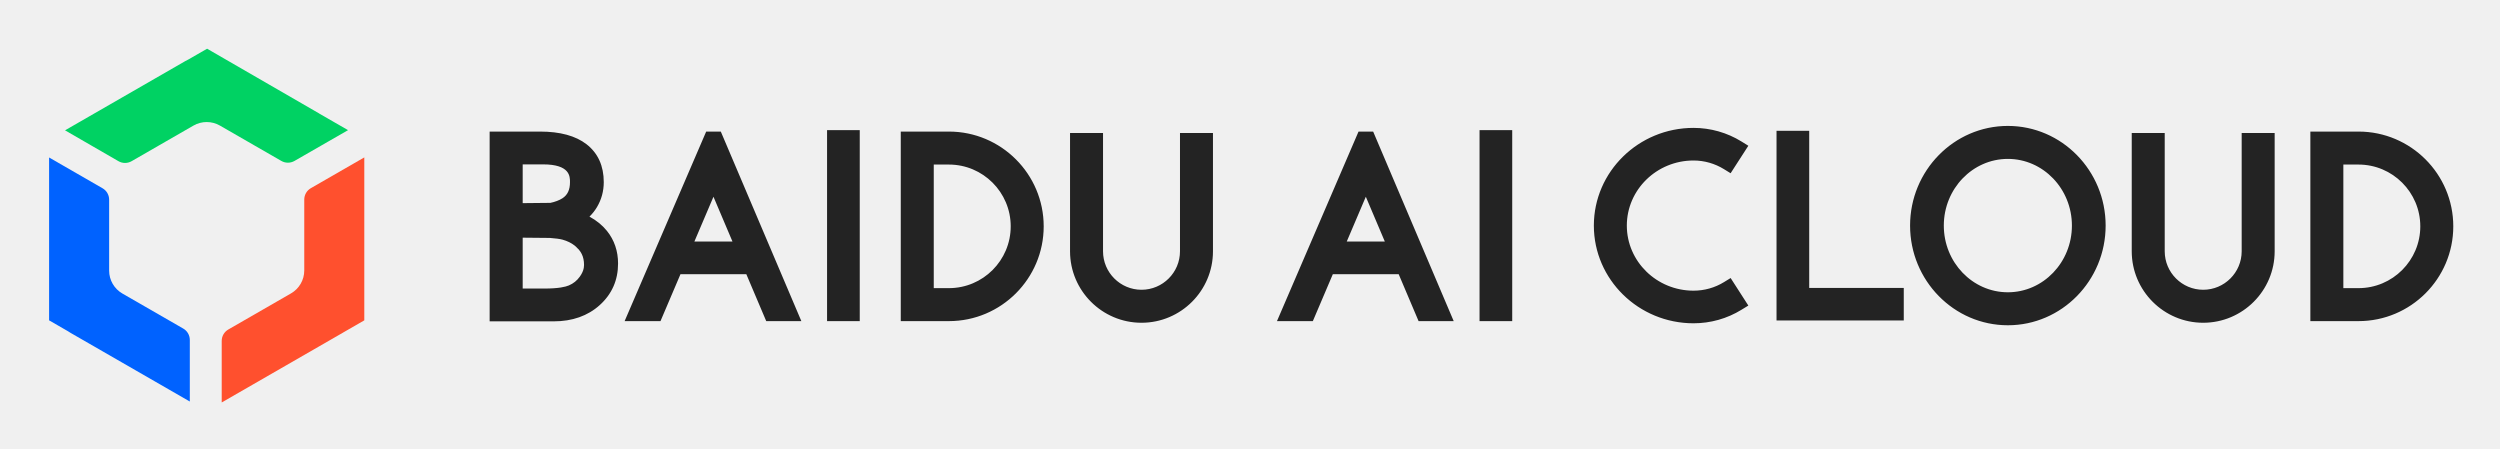
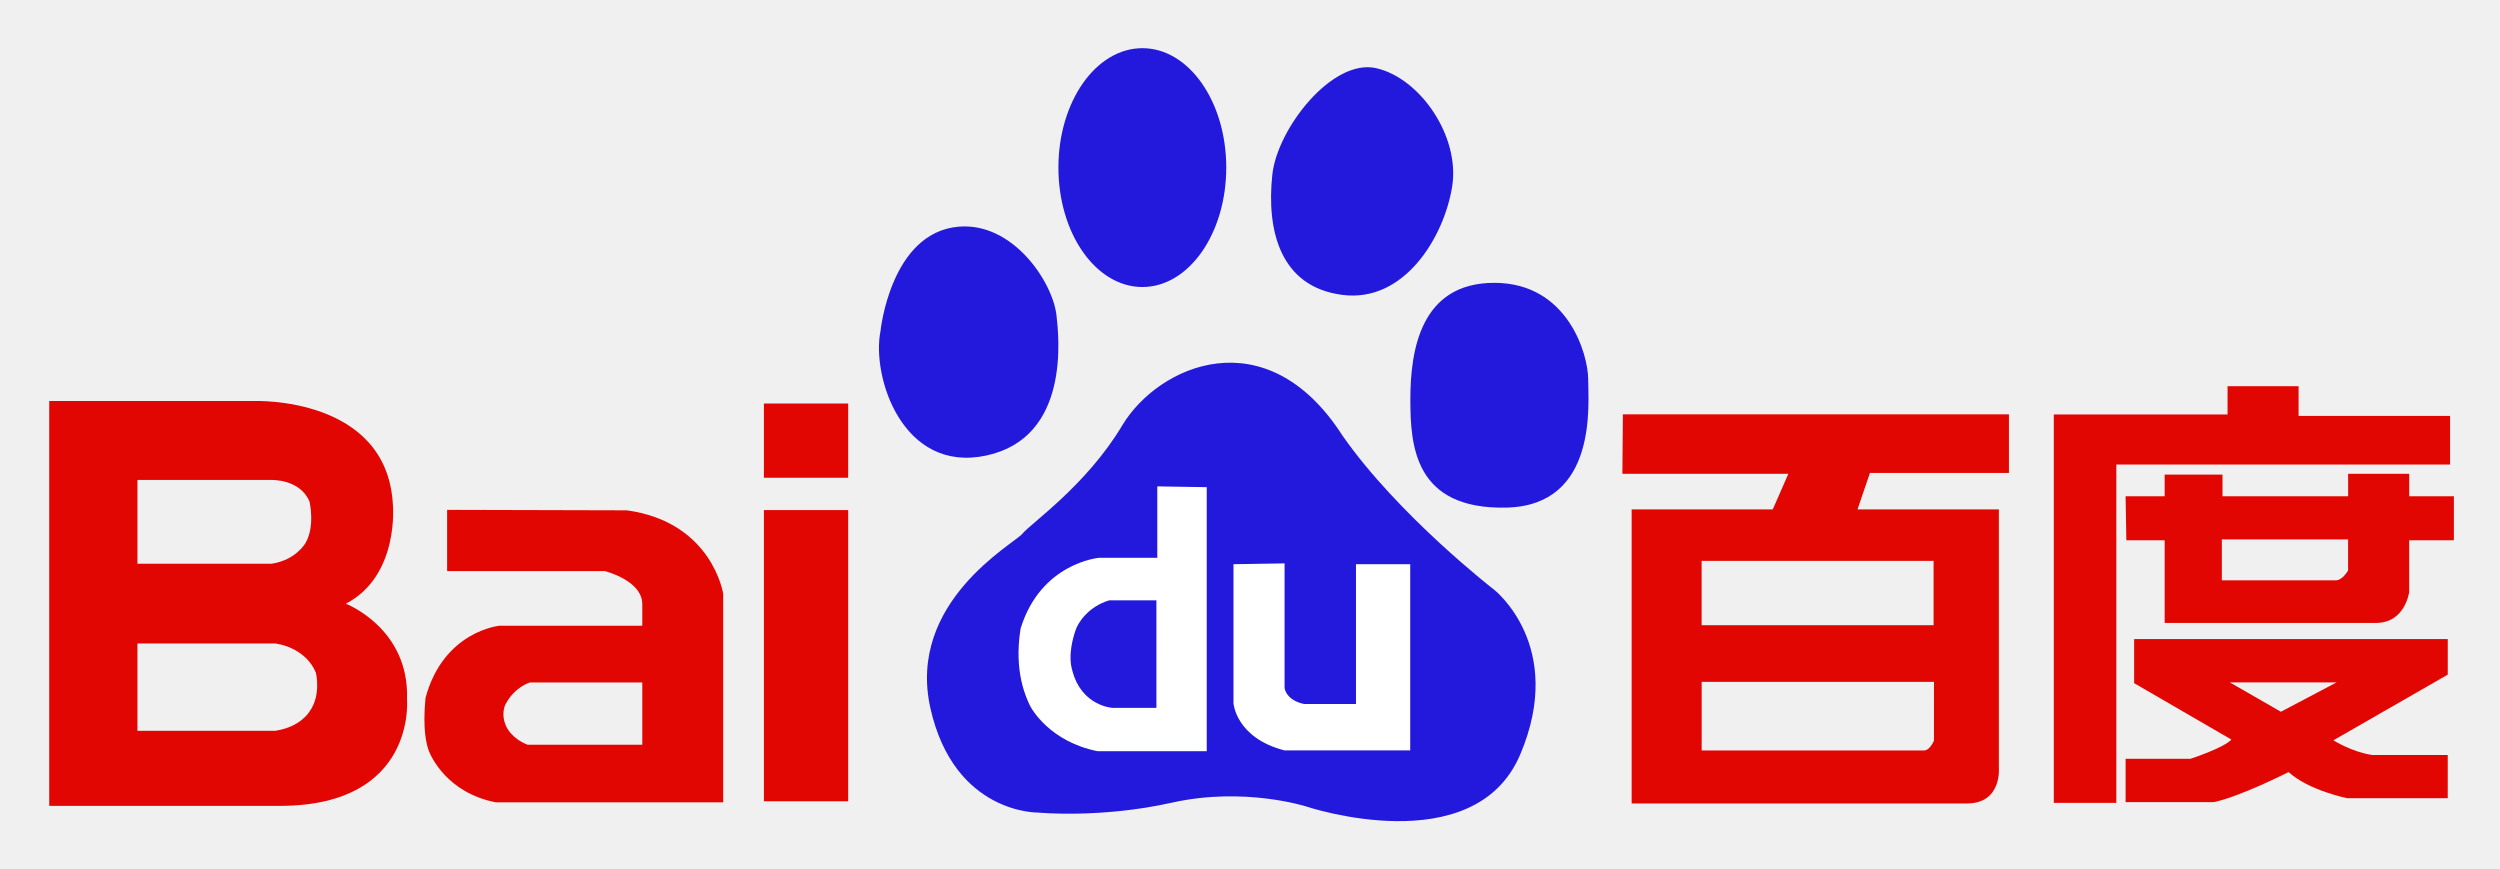
- <svg xmlns="http://www.w3.org/2000/svg" role="img" viewBox="255.10 525.10 2074.80 372.30">
-   <defs>
-     <clipPath id="a" clipPathUnits="userSpaceOnUse">
-       <path d="M0 1080h1920V0H0z" />
-     </clipPath>
-   </defs>
-   <g clip-path="url(#a)" transform="matrix(1.33333 0 0 -1.33333 0 1440)">
-     <path fill="#00d263" d="M389.993 615.516l.027.02-69.78 40.319-11.77-6.761a26.147 26.147 0 0 1-1.81-.943l-74.856-43.097 33.264-19.21a8.174 8.174 0 0 1 8.166-.004l16.722 9.627 21.786 12.543a16.52 16.52 0 0 0 16.484 0l17.137-9.867 21.096-12.145a8.177 8.177 0 0 1 8.153-.003l33.353 19.174z" />
-     <path fill="#ff502e" d="M384.806 569.043a8.173 8.173 0 0 1-4.095-7.084v-44.152a16.454 16.454 0 0 0-8.252-14.257l-39.036-22.474a8.175 8.175 0 0 1-4.096-7.085v-38.326l75.416 43.419c.104.059.201.127.305.189l13.033 7.506v101.425z" />
-     <path fill="#0062ff" d="M305.378 481.667l-37.87 21.802a16.453 16.453 0 0 0-8.251 14.258v44.177a8.173 8.173 0 0 1-4.095 7.084L221.9 588.141l-.014.062V486.778l11.679-6.737a26.31 26.31 0 0 1 1.636-1.027l74.272-42.761v38.329a8.175 8.175 0 0 1-4.096 7.085" />
-     <path fill="#232323" d="M554.7 519.456c-.317-1.784-1.112-3.56-2.406-5.384-1.794-2.536-4.04-4.353-6.875-5.554-2.085-.886-6.412-1.947-15.183-1.947h-13.568v31.67l16.96-.164c3.249-.224 6.336-.644 7.86-1.074 2.924-.82 5.443-2.048 7.488-3.649.749-.588 1.36-1.238 1.97-1.887.193-.207.448-.39.628-.604a14.213 14.213 0 0 0 1.843-2.775c.955-1.91 1.44-4.213 1.44-6.843 0-.599-.052-1.194-.157-1.789m-38.032 64.405h12.659c16.783 0 16.783-7.463 16.783-11.05 0-4.764-1.49-7.954-4.684-10.037-1.971-1.279-4.788-2.312-7.506-2.867l-17.252-.173zm41.564-32.524a29.191 29.191 0 0 1 4.663 5.912c2.812 4.727 4.236 9.962 4.236 15.562 0 10.111-3.607 18.046-10.725 23.576-6.737 5.236-16.456 7.893-28.884 7.893H496.1V486.157h39.866c11.566 0 21.196 3.396 28.625 10.088 7.59 6.828 11.442 15.543 11.442 25.906 0 7.748-2.32 14.568-6.891 20.27-2.83 3.531-6.492 6.52-10.91 8.916m147.892-65.04h20.342v118.894h-20.342zm-82.576 49.553l1.848 4.339 10.023 23.529 11.821-27.868zm7.33 68.417l-50.766-117.97h22.33l12.441 29.21h40.986l12.391-29.21h21.863l-50.135 117.97zM1029.6 535.85l1.849 4.339 10.022 23.529 11.82-27.868zm7.329 68.417l-50.765-117.97h22.33l12.442 29.21h40.985l12.392-29.21h21.86l-50.133 117.97zm75.325-117.97h20.339v118.894h-20.339zm205.199 118.483h-20.344V486.703h79.202v20.27h-58.858zm-535.48-97.952h-9.44v76.921h9.44c21.208 0 38.46-17.253 38.46-38.46 0-21.209-17.252-38.46-38.46-38.46m0 97.451H752V486.297h29.972c32.529 0 58.994 26.463 58.994 58.991 0 32.53-26.465 58.992-58.994 58.992m877.389-97.452h-9.438v76.921h9.438c21.206 0 38.458-17.253 38.458-38.46 0-21.209-17.252-38.46-38.458-38.46m0 97.451h-29.972V486.297h29.972c32.53 0 58.991 26.463 58.991 58.991 0 32.53-26.462 58.992-58.99 58.992m-733.566-74.515c0-13.208-10.744-23.95-23.952-23.95-13.205 0-23.949 10.742-23.949 23.95v73.642h-20.532v-73.642c0-24.53 19.954-44.485 44.481-44.485 24.53 0 44.483 19.956 44.483 44.485v73.642h-20.53zm660.841 0c0-13.208-10.744-23.95-23.95-23.95-13.207 0-23.951 10.742-23.951 23.95v73.642h-20.53v-73.642c0-24.53 19.955-44.485 44.482-44.485 24.526 0 44.48 19.956 44.48 44.485v73.642h-20.531zm-341.194 56.511a36.093 36.093 0 0 0 18.974-5.4l4.116-2.535 11.034 17.117-4.28 2.648a56.832 56.832 0 0 1-29.844 8.467c-34.208 0-62.039-27.28-62.039-60.813s27.828-60.813 62.036-60.813c10.588 0 20.907 2.906 29.837 8.408l4.285 2.629-11.015 17.135-4.122-2.531c-5.674-3.493-12.238-5.34-18.985-5.34-22.887 0-41.508 18.174-41.508 40.512 0 22.339 18.621 40.516 41.511 40.516m195.656-82.026c-21.983 0-39.866 18.621-39.866 41.51 0 22.89 17.883 41.511 39.866 41.511s39.869-18.621 39.869-41.511c0-22.889-17.886-41.51-39.87-41.51m0 103.547c-33.558 0-60.858-27.831-60.858-62.037 0-34.21 27.3-62.041 60.859-62.041 33.56 0 60.862 27.831 60.862 62.041 0 34.206-27.302 62.037-60.862 62.037" />
+ <svg xmlns="http://www.w3.org/2000/svg" role="img" viewBox="-0.19 0.31 230.62 80.12">
+   <path fill="#FFF" fill-opacity="0" d="M.78.761h229.339v77.776H.78z" />
+   <g transform="translate(1.56 -5.459)">
+     <path fill="#2319DC" d="M89.241 47.789c7.75-1.665 6.692-10.937 6.465-12.963-.382-3.125-4.055-8.582-9.039-8.146-6.275.559-7.191 9.623-7.191 9.623-.85 4.197 2.028 13.155 9.765 11.486m14.392-15.543c4.278 0 7.736-4.93 7.736-11.02 0-6.091-3.458-11.013-7.736-11.013-4.28 0-7.747 4.922-7.747 11.013 0 6.09 3.466 11.02 7.747 11.02m18.444.725c5.727.75 9.396-5.359 10.13-9.988.75-4.623-2.95-10-6.995-10.923-4.063-.934-9.135 5.57-9.592 9.813-.557 5.19.736 10.365 6.457 11.098m22.679 7.777c0-2.214-1.833-8.888-8.659-8.888-6.84 0-7.744 6.298-7.744 10.748 0 4.247.354 10.171 8.848 9.987 8.485-.188 7.555-9.618 7.555-11.847m-8.659 19.436s-8.853-6.848-14.02-14.252c-7.016-10.917-16.97-6.471-20.298-.927-3.318 5.558-8.476 9.068-9.214 10-.745.913-10.692 6.288-8.485 16.103 2.212 9.807 9.969 9.621 9.969 9.621s5.717.559 12.347-.924c6.644-1.479 12.36.363 12.36.363s15.498 5.197 19.733-4.803c4.24-9.992-2.392-15.181-2.392-15.181" />
+     <path fill="#FFF" d="M105.008 50.637v6.588H99.64s-5.365.445-7.243 6.526c-.655 4.06.578 6.451.793 6.962.217.51 1.951 3.48 6.305 4.352h10.073V50.709l-4.56-.072zm-.081 20.43h-4.058s-2.827-.147-3.688-3.402c-.444-1.442.066-3.108.29-3.763.205-.656 1.154-2.172 3.111-2.756h4.344l.001 9.921z" />
+     <path fill="#FFF" d="M112.037 57.816V70.64s.21 3.191 4.71 4.354h11.592v-17.18h-5.003v12.897h-4.774s-1.526-.222-1.813-1.448V57.74l-4.712.076z" />
+     <path fill="#E10601" d="M183.57 49.396V43.99h-35.612l-.046 5.486h15.31l-1.436 3.281h-13.02v27.129h30.929c3.233 0 2.946-3.266 2.946-3.266V52.758h-13.039l1.146-3.359h12.821v-.003zm-6.916 24.698s-.375.901-.905.901h-20.523v-6.328h21.431l-.003 5.427zm-.035-10.653h-21.396v-5.934h21.396v5.934z" />
+     <path fill="#E10601" d="M224.263 44.135H210.29v-2.737h-6.553V44h-16.028v35.831h5.767V48.622h30.787v-4.487zm-3.769 7.416v-2.074h-5.633v2.074h-11.589v-2h-5.336v2h-3.605l.071 4.059h3.534v7.623h19.492c2.705 0 3.063-2.854 3.063-2.854v-4.771h4.125v-4.06h-4.124l.002.003zm-5.633 6.83s-.503.924-1.146.924H203.21V55.53h11.648v2.853h.003v-.002zm-19.743 10.407l8.973 5.204c-.711.781-3.775 1.773-3.775 1.773h-5.982v4h8.122c2.424-.496 6.91-2.776 6.91-2.776 1.856 1.705 5.425 2.415 5.425 2.415h9.258v-3.99h-6.979c-1.881-.281-3.57-1.354-3.57-1.354l10.551-6.058v-3.28h-28.93v4.064l-.003.002zm18.67-.067l-5.132 2.707-4.704-2.707h9.836z" />
+     <path fill="#E10601" d="M68.72 49.84h7.773v-6.848H68.72v6.848zm0 29.845h7.773V52.823H68.72v26.862z" />
+     <path fill="#E10601" d="M56.081 52.846l-16.584-.043v5.647h14.542s3.461.854 3.461 3.05v1.989H44.341s-5.175.478-6.837 6.659c-.286 2.896.095 4.318.29 4.846.187.523 1.703 3.938 6.216 4.791h20.953V60.542c0 .001-.998-6.603-8.882-7.696M57.5 74.469H46.91c-1.423-.574-1.897-1.521-1.997-1.761-.098-.233-.428-1.084-.044-1.944.857-1.658 2.277-2.041 2.277-2.041H57.5v5.746z" />
+     <path fill="#E10601" d="M35.795 70.264c.229-6.541-5.639-8.803-5.639-8.803 4.967-2.598 4.336-9.146 4.336-9.146-.538-10.021-12.782-9.553-12.782-9.553H2.791v37.347h21.362c12.545-.05 11.642-9.845 11.642-9.845m-12.071 2.903v.017H10.927v-8.058h12.734l.431.087s2.423.443 3.301 2.622c0 0 .508 2.048-.589 3.569 0 0-.807 1.406-3.08 1.763m2.713-17.316s-.86 1.58-3.142 1.922H10.927v-7.729h12.315s2.676-.123 3.562 2.002c0 .001.532 2.259-.367 3.805" />
  </g>
</svg>
